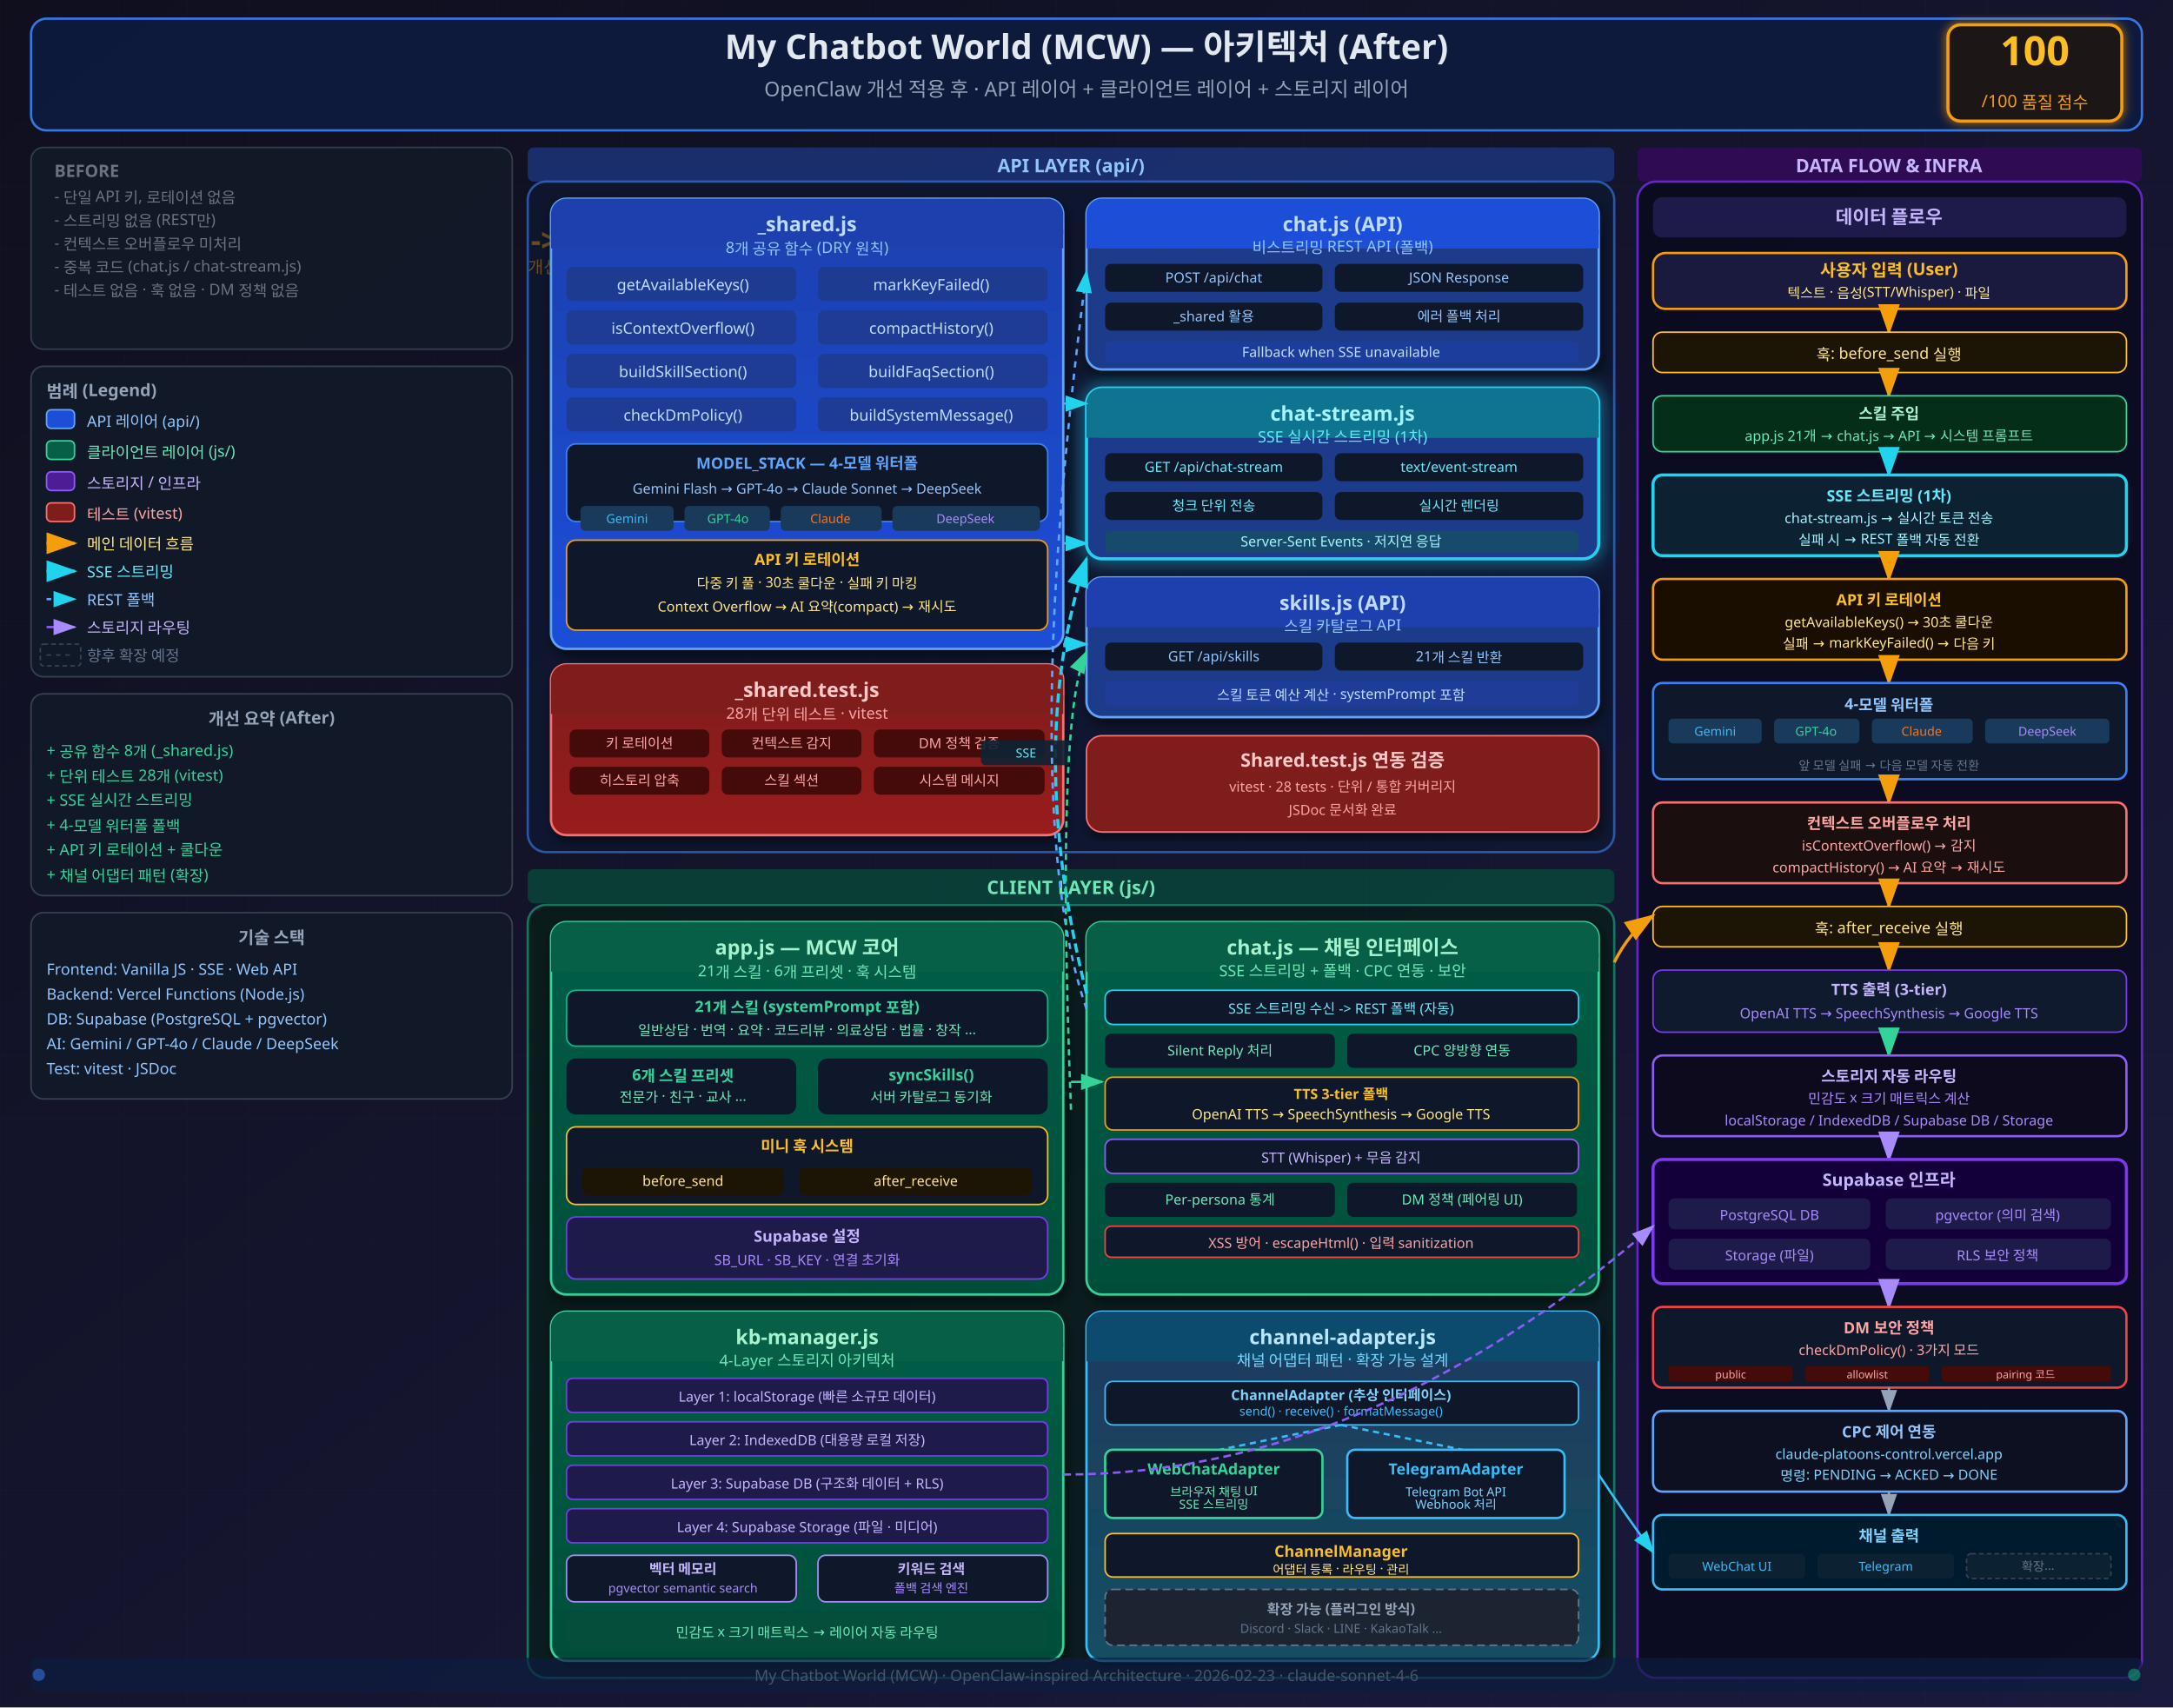
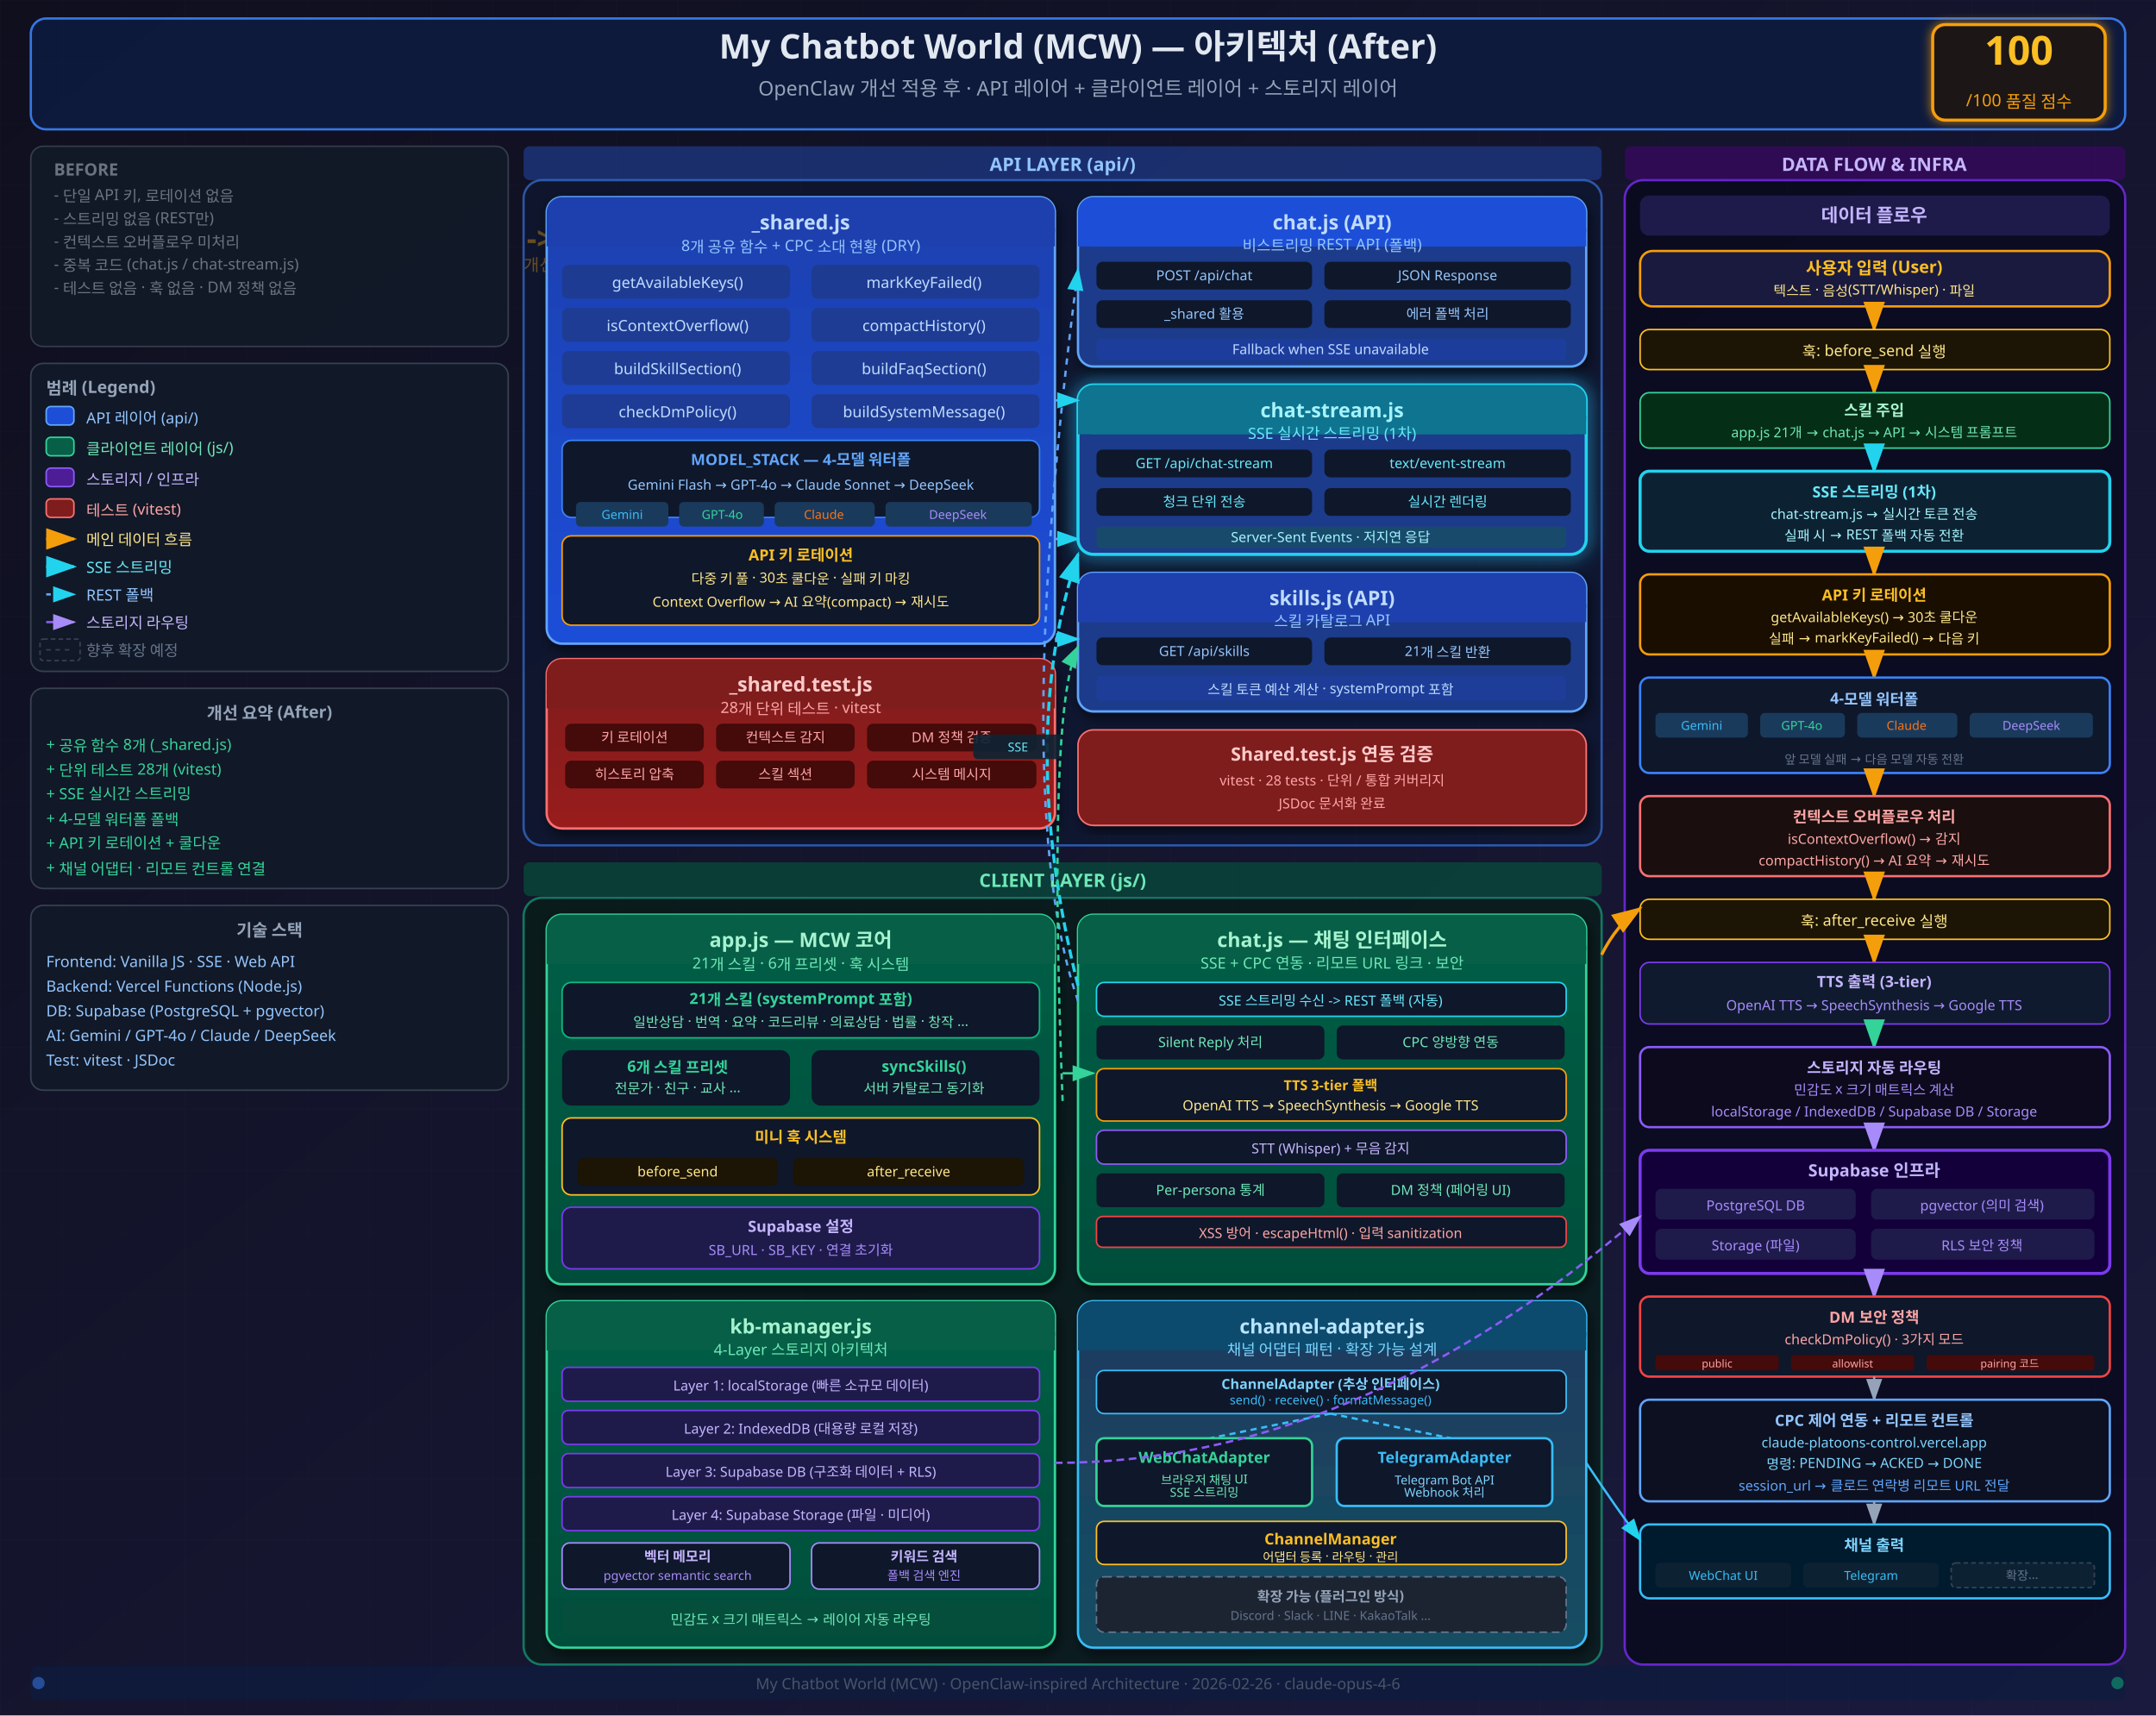
- <svg xmlns="http://www.w3.org/2000/svg" viewBox="0 0 1400 1100" width="1400" height="1100" font-family="'Malgun Gothic', 'Segoe UI', sans-serif">
+ <svg xmlns="http://www.w3.org/2000/svg" viewBox="0 0 1400 1114" width="1400" height="1114" font-family="'Malgun Gothic', 'Segoe UI', sans-serif">
  <defs>
    <linearGradient id="bgGrad" x1="0%" y1="0%" x2="100%" y2="100%">
      <stop offset="0%" style="stop-color:#0f0f1e" />
      <stop offset="100%" style="stop-color:#1a1a3e" />
    </linearGradient>
    <linearGradient id="apiGrad" x1="0%" y1="0%" x2="0%" y2="100%">
      <stop offset="0%" style="stop-color:#1d4ed8" />
      <stop offset="100%" style="stop-color:#1e3a8a" />
    </linearGradient>
    <linearGradient id="clientGrad" x1="0%" y1="0%" x2="0%" y2="100%">
      <stop offset="0%" style="stop-color:#065f46" />
      <stop offset="100%" style="stop-color:#064e3b" />
    </linearGradient>
    <linearGradient id="storageGrad" x1="0%" y1="0%" x2="0%" y2="100%">
      <stop offset="0%" style="stop-color:#4c1d95" />
      <stop offset="100%" style="stop-color:#3b0764" />
    </linearGradient>
    <linearGradient id="sharedGrad" x1="0%" y1="0%" x2="0%" y2="100%">
      <stop offset="0%" style="stop-color:#1e40af" />
      <stop offset="100%" style="stop-color:#1d4ed8" />
    </linearGradient>
    <linearGradient id="testGrad" x1="0%" y1="0%" x2="0%" y2="100%">
      <stop offset="0%" style="stop-color:#7f1d1d" />
      <stop offset="100%" style="stop-color:#991b1b" />
    </linearGradient>
    <linearGradient id="channelGrad" x1="0%" y1="0%" x2="0%" y2="100%">
      <stop offset="0%" style="stop-color:#1e3a5f" />
      <stop offset="100%" style="stop-color:#164e63" />
    </linearGradient>
    <filter id="glow" x="-20%" y="-20%" width="140%" height="140%">
      <feGaussianBlur stdDeviation="3" result="coloredBlur" />
      <feMerge>
        <feMergeNode in="coloredBlur" />
        <feMergeNode in="SourceGraphic" />
      </feMerge>
    </filter>
    <filter id="strongGlow" x="-30%" y="-30%" width="160%" height="160%">
      <feGaussianBlur stdDeviation="6" result="coloredBlur" />
      <feMerge>
        <feMergeNode in="coloredBlur" />
        <feMergeNode in="SourceGraphic" />
      </feMerge>
    </filter>
    <filter id="shadow" x="-10%" y="-10%" width="120%" height="120%">
      <feDropShadow dx="2" dy="4" stdDeviation="4" flood-color="#000000" flood-opacity="0.5" />
    </filter>
    <marker id="arrowOrange" markerWidth="10" markerHeight="7" refX="9" refY="3.5" orient="auto">
      <polygon points="0 0, 10 3.5, 0 7" fill="#f59e0b" />
    </marker>
    <marker id="arrowCyan" markerWidth="10" markerHeight="7" refX="9" refY="3.5" orient="auto">
      <polygon points="0 0, 10 3.5, 0 7" fill="#22d3ee" />
    </marker>
    <marker id="arrowGreen" markerWidth="10" markerHeight="7" refX="9" refY="3.5" orient="auto">
      <polygon points="0 0, 10 3.5, 0 7" fill="#34d399" />
    </marker>
    <marker id="arrowPurple" markerWidth="10" markerHeight="7" refX="9" refY="3.5" orient="auto">
      <polygon points="0 0, 10 3.5, 0 7" fill="#a78bfa" />
    </marker>
    <marker id="arrowWhite" markerWidth="10" markerHeight="7" refX="9" refY="3.5" orient="auto">
      <polygon points="0 0, 10 3.5, 0 7" fill="#94a3b8" />
    </marker>
  </defs>
-   <rect width="1400" height="1100" fill="url(#bgGrad)" />
+   <rect width="1400" height="1114" fill="url(#bgGrad)" />
  <pattern id="grid" width="40" height="40" patternUnits="userSpaceOnUse">
    <path d="M 40 0 L 0 0 0 40" fill="none" stroke="#ffffff" stroke-width="0.2" opacity="0.05" />
  </pattern>
-   <rect width="1400" height="1100" fill="url(#grid)" />
+   <rect width="1400" height="1114" fill="url(#grid)" />
  <rect x="20" y="12" width="1360" height="72" rx="10" fill="#0d1b3e" stroke="#3b82f6" stroke-width="1.5" opacity="0.9" />
  <text x="700" y="38" text-anchor="middle" fill="#e2e8f0" font-size="22" font-weight="bold">My Chatbot World (MCW) — 아키텍처 (After)</text>
  <text x="700" y="62" text-anchor="middle" fill="#94a3b8" font-size="13">OpenClaw 개선 적용 후 · API 레이어 + 클라이언트 레이어 + 스토리지 레이어</text>
  <rect x="1255" y="16" width="112" height="62" rx="8" fill="#1c1917" stroke="#f59e0b" stroke-width="2" filter="url(#glow)" />
  <text x="1311" y="42" text-anchor="middle" fill="#fbbf24" font-size="26" font-weight="bold">100</text>
  <text x="1311" y="69" text-anchor="middle" fill="#f59e0b" font-size="11">/100 품질 점수</text>
  <rect x="20" y="95" width="310" height="130" rx="8" fill="#111827" stroke="#374151" stroke-width="1" opacity="0.9" />
  <text x="35" y="114" fill="#6b7280" font-size="11" font-weight="bold">BEFORE</text>
  <text x="35" y="130" fill="#6b7280" font-size="10">- 단일 API 키, 로테이션 없음</text>
  <text x="35" y="145" fill="#6b7280" font-size="10">- 스트리밍 없음 (REST만)</text>
  <text x="35" y="160" fill="#6b7280" font-size="10">- 컨텍스트 오버플로우 미처리</text>
  <text x="35" y="175" fill="#6b7280" font-size="10">- 중복 코드 (chat.js / chat-stream.js)</text>
  <text x="35" y="190" fill="#6b7280" font-size="10">- 테스트 없음 · 훅 없음 · DM 정책 없음</text>
  <text x="342" y="162" fill="#f59e0b" font-size="20" font-weight="bold">-&gt;</text>
  <text x="340" y="176" fill="#f59e0b" font-size="11">개선</text>
  <rect x="340" y="95" width="700" height="22" rx="4" fill="#1e3a8a" opacity="0.7" />
  <text x="690" y="111" text-anchor="middle" fill="#93c5fd" font-size="12" font-weight="bold">API LAYER (api/)</text>
  <rect x="340" y="560" width="700" height="22" rx="4" fill="#064e3b" opacity="0.7" />
  <text x="690" y="576" text-anchor="middle" fill="#6ee7b7" font-size="12" font-weight="bold">CLIENT LAYER (js/)</text>
  <rect x="1055" y="95" width="325" height="22" rx="4" fill="#3b0764" opacity="0.7" />
  <text x="1217" y="111" text-anchor="middle" fill="#c4b5fd" font-size="12" font-weight="bold">DATA FLOW &amp; INFRA</text>
  <rect x="340" y="117" width="700" height="432" rx="12" fill="#0c1832" stroke="#3b82f6" stroke-width="1.5" opacity="0.6" />
  <rect x="355" y="128" width="330" height="290" rx="10" fill="url(#sharedGrad)" stroke="#60a5fa" stroke-width="1.5" filter="url(#shadow)" />
  <rect x="355" y="128" width="330" height="32" rx="10" fill="#1e40af" />
  <rect x="355" y="148" width="330" height="12" fill="#1e40af" />
  <text x="520" y="149" text-anchor="middle" fill="#bfdbfe" font-size="13" font-weight="bold">_shared.js</text>
-   <text x="520" y="163" text-anchor="middle" fill="#93c5fd" font-size="10">8개 공유 함수 (DRY 원칙)</text>
+   <text x="520" y="163" text-anchor="middle" fill="#93c5fd" font-size="10">8개 공유 함수 + CPC 소대 현황 (DRY)</text>
  <rect x="365" y="172" width="148" height="22" rx="4" fill="#1e3a8a" opacity="0.8" />
  <text x="440" y="187" text-anchor="middle" fill="#bfdbfe" font-size="10">getAvailableKeys()</text>
  <rect x="527" y="172" width="148" height="22" rx="4" fill="#1e3a8a" opacity="0.8" />
  <text x="600" y="187" text-anchor="middle" fill="#bfdbfe" font-size="10">markKeyFailed()</text>
  <rect x="365" y="200" width="148" height="22" rx="4" fill="#1e3a8a" opacity="0.8" />
  <text x="440" y="215" text-anchor="middle" fill="#bfdbfe" font-size="10">isContextOverflow()</text>
  <rect x="527" y="200" width="148" height="22" rx="4" fill="#1e3a8a" opacity="0.8" />
  <text x="600" y="215" text-anchor="middle" fill="#bfdbfe" font-size="10">compactHistory()</text>
  <rect x="365" y="228" width="148" height="22" rx="4" fill="#1e3a8a" opacity="0.8" />
  <text x="440" y="243" text-anchor="middle" fill="#bfdbfe" font-size="10">buildSkillSection()</text>
  <rect x="527" y="228" width="148" height="22" rx="4" fill="#1e3a8a" opacity="0.8" />
  <text x="600" y="243" text-anchor="middle" fill="#bfdbfe" font-size="10">buildFaqSection()</text>
  <rect x="365" y="256" width="148" height="22" rx="4" fill="#1e3a8a" opacity="0.8" />
  <text x="440" y="271" text-anchor="middle" fill="#bfdbfe" font-size="10">checkDmPolicy()</text>
  <rect x="527" y="256" width="148" height="22" rx="4" fill="#1e3a8a" opacity="0.8" />
  <text x="600" y="271" text-anchor="middle" fill="#bfdbfe" font-size="10">buildSystemMessage()</text>
  <rect x="365" y="286" width="310" height="50" rx="6" fill="#0f172a" stroke="#3b82f6" stroke-width="1" />
  <text x="520" y="302" text-anchor="middle" fill="#60a5fa" font-size="10" font-weight="bold">MODEL_STACK — 4-모델 워터폴</text>
  <text x="520" y="318" text-anchor="middle" fill="#93c5fd" font-size="9">Gemini Flash → GPT-4o → Claude Sonnet → DeepSeek</text>
  <rect x="374" y="326" width="60" height="16" rx="3" fill="#1a3a5c" />
  <text x="404" y="337" text-anchor="middle" fill="#38bdf8" font-size="8">Gemini</text>
  <rect x="441" y="326" width="55" height="16" rx="3" fill="#1a3a5c" />
  <text x="469" y="337" text-anchor="middle" fill="#34d399" font-size="8">GPT-4o</text>
  <rect x="503" y="326" width="65" height="16" rx="3" fill="#1a3a5c" />
  <text x="535" y="337" text-anchor="middle" fill="#f97316" font-size="8">Claude</text>
  <rect x="575" y="326" width="95" height="16" rx="3" fill="#1a3a5c" />
  <text x="622" y="337" text-anchor="middle" fill="#a78bfa" font-size="8">DeepSeek</text>
  <rect x="365" y="348" width="310" height="58" rx="6" fill="#0f172a" stroke="#f59e0b" stroke-width="1" />
  <text x="520" y="364" text-anchor="middle" fill="#fbbf24" font-size="10" font-weight="bold">API 키 로테이션</text>
  <text x="520" y="379" text-anchor="middle" fill="#fde68a" font-size="9">다중 키 풀 · 30초 쿨다운 · 실패 키 마킹</text>
  <text x="520" y="394" text-anchor="middle" fill="#fde68a" font-size="9">Context Overflow → AI 요약(compact) → 재시도</text>
  <rect x="355" y="428" width="330" height="110" rx="10" fill="url(#testGrad)" stroke="#f87171" stroke-width="1.5" filter="url(#shadow)" />
  <rect x="355" y="428" width="330" height="32" rx="10" fill="#7f1d1d" />
  <rect x="355" y="448" width="330" height="12" fill="#7f1d1d" />
  <text x="520" y="449" text-anchor="middle" fill="#fecaca" font-size="13" font-weight="bold">_shared.test.js</text>
  <text x="520" y="463" text-anchor="middle" fill="#fca5a5" font-size="10">28개 단위 테스트 · vitest</text>
  <rect x="367" y="470" width="90" height="18" rx="4" fill="#450a0a" />
  <text x="412" y="482" text-anchor="middle" fill="#fca5a5" font-size="9">키 로테이션</text>
  <rect x="465" y="470" width="90" height="18" rx="4" fill="#450a0a" />
  <text x="510" y="482" text-anchor="middle" fill="#fca5a5" font-size="9">컨텍스트 감지</text>
  <rect x="563" y="470" width="110" height="18" rx="4" fill="#450a0a" />
  <text x="618" y="482" text-anchor="middle" fill="#fca5a5" font-size="9">DM 정책 검증</text>
  <rect x="367" y="494" width="90" height="18" rx="4" fill="#450a0a" />
  <text x="412" y="506" text-anchor="middle" fill="#fca5a5" font-size="9">히스토리 압축</text>
  <rect x="465" y="494" width="90" height="18" rx="4" fill="#450a0a" />
  <text x="510" y="506" text-anchor="middle" fill="#fca5a5" font-size="9">스킬 섹션</text>
  <rect x="563" y="494" width="110" height="18" rx="4" fill="#450a0a" />
  <text x="618" y="506" text-anchor="middle" fill="#fca5a5" font-size="9">시스템 메시지</text>
  <rect x="700" y="128" width="330" height="110" rx="10" fill="#1e3a8a" stroke="#60a5fa" stroke-width="1.5" filter="url(#shadow)" />
  <rect x="700" y="128" width="330" height="32" rx="10" fill="#1d4ed8" />
  <rect x="700" y="148" width="330" height="12" fill="#1d4ed8" />
  <text x="865" y="149" text-anchor="middle" fill="#bfdbfe" font-size="13" font-weight="bold">chat.js (API)</text>
  <text x="865" y="163" text-anchor="middle" fill="#93c5fd" font-size="10">비스트리밍 REST API (폴백)</text>
  <rect x="712" y="170" width="140" height="18" rx="4" fill="#0f172a" />
  <text x="782" y="182" text-anchor="middle" fill="#93c5fd" font-size="9">POST /api/chat</text>
  <rect x="860" y="170" width="160" height="18" rx="4" fill="#0f172a" />
  <text x="940" y="182" text-anchor="middle" fill="#93c5fd" font-size="9">JSON Response</text>
  <rect x="712" y="195" width="140" height="18" rx="4" fill="#0f172a" />
  <text x="782" y="207" text-anchor="middle" fill="#93c5fd" font-size="9">_shared 활용</text>
  <rect x="860" y="195" width="160" height="18" rx="4" fill="#0f172a" />
  <text x="940" y="207" text-anchor="middle" fill="#93c5fd" font-size="9">에러 폴백 처리</text>
  <rect x="712" y="220" width="305" height="14" rx="3" fill="#1e40af" opacity="0.5" />
  <text x="864" y="230" text-anchor="middle" fill="#bfdbfe" font-size="9">Fallback when SSE unavailable</text>
  <rect x="700" y="250" width="330" height="110" rx="10" fill="#1e3a8a" stroke="#22d3ee" stroke-width="2" filter="url(#strongGlow)" />
  <rect x="700" y="250" width="330" height="32" rx="10" fill="#0e7490" />
  <rect x="700" y="270" width="330" height="12" fill="#0e7490" />
  <text x="865" y="271" text-anchor="middle" fill="#a5f3fc" font-size="13" font-weight="bold">chat-stream.js</text>
  <text x="865" y="285" text-anchor="middle" fill="#67e8f9" font-size="10">SSE 실시간 스트리밍 (1차)</text>
  <rect x="712" y="292" width="140" height="18" rx="4" fill="#0f172a" />
  <text x="782" y="304" text-anchor="middle" fill="#67e8f9" font-size="9">GET /api/chat-stream</text>
  <rect x="860" y="292" width="160" height="18" rx="4" fill="#0f172a" />
  <text x="940" y="304" text-anchor="middle" fill="#67e8f9" font-size="9">text/event-stream</text>
  <rect x="712" y="317" width="140" height="18" rx="4" fill="#0f172a" />
  <text x="782" y="329" text-anchor="middle" fill="#67e8f9" font-size="9">청크 단위 전송</text>
  <rect x="860" y="317" width="160" height="18" rx="4" fill="#0f172a" />
  <text x="940" y="329" text-anchor="middle" fill="#67e8f9" font-size="9">실시간 렌더링</text>
  <rect x="712" y="342" width="305" height="14" rx="3" fill="#164e63" opacity="0.8" />
  <text x="864" y="352" text-anchor="middle" fill="#a5f3fc" font-size="9">Server-Sent Events · 저지연 응답</text>
  <rect x="700" y="372" width="330" height="90" rx="10" fill="#1e3a8a" stroke="#60a5fa" stroke-width="1.5" filter="url(#shadow)" />
  <rect x="700" y="372" width="330" height="32" rx="10" fill="#1e40af" />
  <rect x="700" y="392" width="330" height="12" fill="#1e40af" />
  <text x="865" y="393" text-anchor="middle" fill="#bfdbfe" font-size="13" font-weight="bold">skills.js (API)</text>
  <text x="865" y="407" text-anchor="middle" fill="#93c5fd" font-size="10">스킬 카탈로그 API</text>
  <rect x="712" y="414" width="140" height="18" rx="4" fill="#0f172a" />
  <text x="782" y="426" text-anchor="middle" fill="#93c5fd" font-size="9">GET /api/skills</text>
  <rect x="860" y="414" width="160" height="18" rx="4" fill="#0f172a" />
  <text x="940" y="426" text-anchor="middle" fill="#93c5fd" font-size="9">21개 스킬 반환</text>
  <rect x="712" y="439" width="305" height="16" rx="3" fill="#1e40af" opacity="0.4" />
  <text x="864" y="451" text-anchor="middle" fill="#bfdbfe" font-size="9">스킬 토큰 예산 계산 · systemPrompt 포함</text>
  <rect x="700" y="474" width="330" height="62" rx="10" fill="#7f1d1d" stroke="#f87171" stroke-width="1" filter="url(#shadow)" />
  <text x="865" y="494" text-anchor="middle" fill="#fecaca" font-size="12" font-weight="bold">Shared.test.js 연동 검증</text>
  <text x="865" y="510" text-anchor="middle" fill="#fca5a5" font-size="9">vitest · 28 tests · 단위 / 통합 커버리지</text>
  <text x="865" y="525" text-anchor="middle" fill="#fca5a5" font-size="9">JSDoc 문서화 완료</text>
  <rect x="340" y="583" width="700" height="498" rx="12" fill="#041f12" stroke="#10b981" stroke-width="1.5" opacity="0.6" />
  <rect x="355" y="594" width="330" height="240" rx="10" fill="url(#clientGrad)" stroke="#34d399" stroke-width="1.5" filter="url(#shadow)" />
  <rect x="355" y="594" width="330" height="32" rx="10" fill="#065f46" />
  <rect x="355" y="614" width="330" height="12" fill="#065f46" />
  <text x="520" y="615" text-anchor="middle" fill="#a7f3d0" font-size="13" font-weight="bold">app.js — MCW 코어</text>
  <text x="520" y="629" text-anchor="middle" fill="#6ee7b7" font-size="10">21개 스킬 · 6개 프리셋 · 훅 시스템</text>
  <rect x="365" y="638" width="310" height="36" rx="6" fill="#0f172a" stroke="#10b981" stroke-width="1" />
  <text x="520" y="652" text-anchor="middle" fill="#34d399" font-size="10" font-weight="bold">21개 스킬 (systemPrompt 포함)</text>
  <text x="520" y="667" text-anchor="middle" fill="#6ee7b7" font-size="9">일반상담 · 번역 · 요약 · 코드리뷰 · 의료상담 · 법률 · 창작 ...</text>
  <rect x="365" y="682" width="148" height="36" rx="6" fill="#0f172a" />
  <text x="440" y="696" text-anchor="middle" fill="#34d399" font-size="10" font-weight="bold">6개 스킬 프리셋</text>
  <text x="440" y="710" text-anchor="middle" fill="#6ee7b7" font-size="9">전문가 · 친구 · 교사 ...</text>
  <rect x="527" y="682" width="148" height="36" rx="6" fill="#0f172a" />
  <text x="600" y="696" text-anchor="middle" fill="#34d399" font-size="10" font-weight="bold">syncSkills()</text>
  <text x="600" y="710" text-anchor="middle" fill="#6ee7b7" font-size="9">서버 카탈로그 동기화</text>
  <rect x="365" y="726" width="310" height="50" rx="6" fill="#0f172a" stroke="#fbbf24" stroke-width="1" />
  <text x="520" y="742" text-anchor="middle" fill="#fbbf24" font-size="10" font-weight="bold">미니 훅 시스템</text>
  <rect x="375" y="752" width="130" height="18" rx="4" fill="#1c1404" />
  <text x="440" y="764" text-anchor="middle" fill="#fde68a" font-size="9">before_send</text>
  <rect x="515" y="752" width="150" height="18" rx="4" fill="#1c1404" />
  <text x="590" y="764" text-anchor="middle" fill="#fde68a" font-size="9">after_receive</text>
  <rect x="365" y="784" width="310" height="40" rx="6" fill="#1e1b4b" stroke="#7c3aed" stroke-width="1" />
  <text x="520" y="800" text-anchor="middle" fill="#c4b5fd" font-size="10" font-weight="bold">Supabase 설정</text>
  <text x="520" y="815" text-anchor="middle" fill="#a78bfa" font-size="9">SB_URL · SB_KEY · 연결 초기화</text>
  <rect x="700" y="594" width="330" height="240" rx="10" fill="url(#clientGrad)" stroke="#34d399" stroke-width="1.5" filter="url(#shadow)" />
  <rect x="700" y="594" width="330" height="32" rx="10" fill="#065f46" />
  <rect x="700" y="614" width="330" height="12" fill="#065f46" />
  <text x="865" y="615" text-anchor="middle" fill="#a7f3d0" font-size="13" font-weight="bold">chat.js — 채팅 인터페이스</text>
-   <text x="865" y="629" text-anchor="middle" fill="#6ee7b7" font-size="10">SSE 스트리밍 + 폴백 · CPC 연동 · 보안</text>
+   <text x="865" y="629" text-anchor="middle" fill="#6ee7b7" font-size="10">SSE + CPC 연동 · 리모트 URL 링크 · 보안</text>
  <rect x="712" y="638" width="305" height="22" rx="5" fill="#0f172a" stroke="#22d3ee" stroke-width="1" />
  <text x="864" y="653" text-anchor="middle" fill="#67e8f9" font-size="9">SSE 스트리밍 수신 -&gt; REST 폴백 (자동)</text>
  <rect x="712" y="666" width="148" height="22" rx="4" fill="#0f172a" />
  <text x="786" y="680" text-anchor="middle" fill="#6ee7b7" font-size="9">Silent Reply 처리</text>
  <rect x="868" y="666" width="148" height="22" rx="4" fill="#0f172a" />
  <text x="942" y="680" text-anchor="middle" fill="#6ee7b7" font-size="9">CPC 양방향 연동</text>
  <rect x="712" y="694" width="305" height="34" rx="5" fill="#0f172a" stroke="#f59e0b" stroke-width="1" />
  <text x="864" y="708" text-anchor="middle" fill="#fbbf24" font-size="9" font-weight="bold">TTS 3-tier 폴백</text>
  <text x="864" y="721" text-anchor="middle" fill="#fde68a" font-size="9">OpenAI TTS → SpeechSynthesis → Google TTS</text>
  <rect x="712" y="734" width="305" height="22" rx="5" fill="#0f172a" stroke="#8b5cf6" stroke-width="1" />
  <text x="864" y="749" text-anchor="middle" fill="#c4b5fd" font-size="9">STT (Whisper) + 무음 감지</text>
  <rect x="712" y="762" width="148" height="22" rx="4" fill="#0f172a" />
  <text x="786" y="776" text-anchor="middle" fill="#6ee7b7" font-size="9">Per-persona 통계</text>
  <rect x="868" y="762" width="148" height="22" rx="4" fill="#0f172a" />
  <text x="942" y="776" text-anchor="middle" fill="#6ee7b7" font-size="9">DM 정책 (페어링 UI)</text>
  <rect x="712" y="790" width="305" height="20" rx="4" fill="#0f172a" stroke="#ef4444" stroke-width="1" />
  <text x="864" y="804" text-anchor="middle" fill="#fca5a5" font-size="9">XSS 방어 · escapeHtml() · 입력 sanitization</text>
  <rect x="355" y="845" width="330" height="225" rx="10" fill="url(#clientGrad)" stroke="#34d399" stroke-width="1.5" filter="url(#shadow)" />
  <rect x="355" y="845" width="330" height="32" rx="10" fill="#065f46" />
  <rect x="355" y="865" width="330" height="12" fill="#065f46" />
  <text x="520" y="866" text-anchor="middle" fill="#a7f3d0" font-size="13" font-weight="bold">kb-manager.js</text>
  <text x="520" y="880" text-anchor="middle" fill="#6ee7b7" font-size="10">4-Layer 스토리지 아키텍처</text>
  <rect x="365" y="888" width="310" height="22" rx="4" fill="#1e1b4b" stroke="#7c3aed" stroke-width="1" />
  <text x="520" y="903" text-anchor="middle" fill="#c4b5fd" font-size="9">Layer 1: localStorage (빠른 소규모 데이터)</text>
  <rect x="365" y="916" width="310" height="22" rx="4" fill="#1e1b4b" stroke="#7c3aed" stroke-width="1" />
  <text x="520" y="931" text-anchor="middle" fill="#c4b5fd" font-size="9">Layer 2: IndexedDB (대용량 로컬 저장)</text>
  <rect x="365" y="944" width="310" height="22" rx="4" fill="#1e1b4b" stroke="#7c3aed" stroke-width="1" />
  <text x="520" y="959" text-anchor="middle" fill="#c4b5fd" font-size="9">Layer 3: Supabase DB (구조화 데이터 + RLS)</text>
  <rect x="365" y="972" width="310" height="22" rx="4" fill="#1e1b4b" stroke="#7c3aed" stroke-width="1" />
  <text x="520" y="987" text-anchor="middle" fill="#c4b5fd" font-size="9">Layer 4: Supabase Storage (파일 · 미디어)</text>
  <rect x="365" y="1002" width="148" height="30" rx="5" fill="#0f172a" stroke="#a78bfa" stroke-width="1" />
  <text x="440" y="1014" text-anchor="middle" fill="#c4b5fd" font-size="9" font-weight="bold">벡터 메모리</text>
  <text x="440" y="1026" text-anchor="middle" fill="#a78bfa" font-size="8">pgvector semantic search</text>
  <rect x="527" y="1002" width="148" height="30" rx="5" fill="#0f172a" stroke="#a78bfa" stroke-width="1" />
  <text x="600" y="1014" text-anchor="middle" fill="#c4b5fd" font-size="9" font-weight="bold">키워드 검색</text>
  <text x="600" y="1026" text-anchor="middle" fill="#a78bfa" font-size="8">폴백 검색 엔진</text>
  <rect x="365" y="1040" width="310" height="22" rx="4" fill="#064e3b" opacity="0.8" />
  <text x="520" y="1055" text-anchor="middle" fill="#6ee7b7" font-size="9">민감도 x 크기 매트릭스 → 레이어 자동 라우팅</text>
  <rect x="700" y="845" width="330" height="225" rx="10" fill="url(#channelGrad)" stroke="#38bdf8" stroke-width="1.5" filter="url(#shadow)" />
  <rect x="700" y="845" width="330" height="32" rx="10" fill="#0c4a6e" />
  <rect x="700" y="865" width="330" height="12" fill="#0c4a6e" />
  <text x="865" y="866" text-anchor="middle" fill="#bae6fd" font-size="13" font-weight="bold">channel-adapter.js</text>
  <text x="865" y="880" text-anchor="middle" fill="#7dd3fc" font-size="10">채널 어댑터 패턴 · 확장 가능 설계</text>
  <rect x="712" y="890" width="305" height="28" rx="5" fill="#0f172a" stroke="#38bdf8" stroke-width="1" />
  <text x="864" y="902" text-anchor="middle" fill="#7dd3fc" font-size="9" font-weight="bold">ChannelAdapter (추상 인터페이스)</text>
  <text x="864" y="912" text-anchor="middle" fill="#38bdf8" font-size="8">send() · receive() · formatMessage()</text>
  <line x1="864" y1="918" x2="786" y2="934" stroke="#38bdf8" stroke-width="1.5" stroke-dasharray="4,3" />
  <line x1="864" y1="918" x2="942" y2="934" stroke="#38bdf8" stroke-width="1.5" stroke-dasharray="4,3" />
  <rect x="712" y="934" width="140" height="44" rx="5" fill="#0f172a" stroke="#34d399" stroke-width="1.5" />
  <text x="782" y="950" text-anchor="middle" fill="#34d399" font-size="10" font-weight="bold">WebChatAdapter</text>
  <text x="782" y="964" text-anchor="middle" fill="#6ee7b7" font-size="8">브라우저 채팅 UI</text>
  <text x="782" y="972" text-anchor="middle" fill="#6ee7b7" font-size="8">SSE 스트리밍</text>
  <rect x="868" y="934" width="140" height="44" rx="5" fill="#0f172a" stroke="#38bdf8" stroke-width="1.5" />
  <text x="938" y="950" text-anchor="middle" fill="#38bdf8" font-size="10" font-weight="bold">TelegramAdapter</text>
  <text x="938" y="964" text-anchor="middle" fill="#7dd3fc" font-size="8">Telegram Bot API</text>
  <text x="938" y="972" text-anchor="middle" fill="#7dd3fc" font-size="8">Webhook 처리</text>
  <rect x="712" y="988" width="305" height="28" rx="5" fill="#0f172a" stroke="#fbbf24" stroke-width="1" />
  <text x="864" y="1003" text-anchor="middle" fill="#fbbf24" font-size="10" font-weight="bold">ChannelManager</text>
  <text x="864" y="1014" text-anchor="middle" fill="#fde68a" font-size="8">어댑터 등록 · 라우팅 · 관리</text>
  <rect x="712" y="1024" width="305" height="36" rx="5" fill="#1c2432" stroke="#64748b" stroke-width="1" stroke-dasharray="5,3" />
  <text x="864" y="1040" text-anchor="middle" fill="#94a3b8" font-size="9" font-weight="bold">확장 가능 (플러그인 방식)</text>
  <text x="864" y="1052" text-anchor="middle" fill="#64748b" font-size="8">Discord · Slack · LINE · KakaoTalk ...</text>
  <rect x="1055" y="117" width="325" height="964" rx="12" fill="#0a0a1f" stroke="#6d28d9" stroke-width="1.5" opacity="0.9" />
  <rect x="1065" y="127" width="305" height="26" rx="6" fill="#1e1b4b" />
  <text x="1217" y="144" text-anchor="middle" fill="#c4b5fd" font-size="12" font-weight="bold">데이터 플로우</text>
  <rect x="1065" y="163" width="305" height="36" rx="8" fill="#1a1a3e" stroke="#f59e0b" stroke-width="1.5" />
  <text x="1217" y="178" text-anchor="middle" fill="#fbbf24" font-size="11" font-weight="bold">사용자 입력 (User)</text>
  <text x="1217" y="192" text-anchor="middle" fill="#fde68a" font-size="9">텍스트 · 음성(STT/Whisper) · 파일</text>
  <line x1="1217" y1="199" x2="1217" y2="214" stroke="#f59e0b" stroke-width="2" marker-end="url(#arrowOrange)" />
  <rect x="1065" y="214" width="305" height="26" rx="6" fill="#1c1404" stroke="#fbbf24" stroke-width="1" />
  <text x="1217" y="232" text-anchor="middle" fill="#fde68a" font-size="10">훅: before_send 실행</text>
  <line x1="1217" y1="240" x2="1217" y2="255" stroke="#f59e0b" stroke-width="2" marker-end="url(#arrowOrange)" />
  <rect x="1065" y="255" width="305" height="36" rx="6" fill="#052e16" stroke="#34d399" stroke-width="1" />
  <text x="1217" y="270" text-anchor="middle" fill="#a7f3d0" font-size="10" font-weight="bold">스킬 주입</text>
  <text x="1217" y="284" text-anchor="middle" fill="#6ee7b7" font-size="9">app.js 21개 → chat.js → API → 시스템 프롬프트</text>
  <line x1="1217" y1="291" x2="1217" y2="306" stroke="#22d3ee" stroke-width="2" marker-end="url(#arrowCyan)" />
  <rect x="1065" y="306" width="305" height="52" rx="6" fill="#0c2233" stroke="#22d3ee" stroke-width="2" />
  <text x="1217" y="323" text-anchor="middle" fill="#67e8f9" font-size="10" font-weight="bold">SSE 스트리밍 (1차)</text>
  <text x="1217" y="337" text-anchor="middle" fill="#a5f3fc" font-size="9">chat-stream.js → 실시간 토큰 전송</text>
  <text x="1217" y="351" text-anchor="middle" fill="#a5f3fc" font-size="9">실패 시 → REST 폴백 자동 전환</text>
  <line x1="1217" y1="358" x2="1217" y2="373" stroke="#f59e0b" stroke-width="2" marker-end="url(#arrowOrange)" />
  <rect x="1065" y="373" width="305" height="52" rx="6" fill="#1a0e00" stroke="#f59e0b" stroke-width="1.5" />
  <text x="1217" y="390" text-anchor="middle" fill="#fbbf24" font-size="10" font-weight="bold">API 키 로테이션</text>
  <text x="1217" y="404" text-anchor="middle" fill="#fde68a" font-size="9">getAvailableKeys() → 30초 쿨다운</text>
  <text x="1217" y="418" text-anchor="middle" fill="#fde68a" font-size="9">실패 → markKeyFailed() → 다음 키</text>
  <line x1="1217" y1="425" x2="1217" y2="440" stroke="#f59e0b" stroke-width="2" marker-end="url(#arrowOrange)" />
  <rect x="1065" y="440" width="305" height="62" rx="6" fill="#0f172a" stroke="#3b82f6" stroke-width="1.5" />
  <text x="1217" y="457" text-anchor="middle" fill="#93c5fd" font-size="10" font-weight="bold">4-모델 워터폴</text>
  <rect x="1075" y="463" width="60" height="16" rx="3" fill="#1a3a5c" />
  <text x="1105" y="474" text-anchor="middle" fill="#38bdf8" font-size="8">Gemini</text>
  <rect x="1143" y="463" width="55" height="16" rx="3" fill="#1a3a5c" />
  <text x="1170" y="474" text-anchor="middle" fill="#34d399" font-size="8">GPT-4o</text>
  <rect x="1206" y="463" width="65" height="16" rx="3" fill="#1a3a5c" />
  <text x="1238" y="474" text-anchor="middle" fill="#f97316" font-size="8">Claude</text>
  <rect x="1279" y="463" width="80" height="16" rx="3" fill="#1a3a5c" />
  <text x="1319" y="474" text-anchor="middle" fill="#a78bfa" font-size="8">DeepSeek</text>
  <text x="1217" y="496" text-anchor="middle" fill="#64748b" font-size="8">앞 모델 실패 → 다음 모델 자동 전환</text>
  <line x1="1217" y1="502" x2="1217" y2="517" stroke="#f59e0b" stroke-width="2" marker-end="url(#arrowOrange)" />
  <rect x="1065" y="517" width="305" height="52" rx="6" fill="#1a0e0e" stroke="#f87171" stroke-width="1.5" />
  <text x="1217" y="534" text-anchor="middle" fill="#fca5a5" font-size="10" font-weight="bold">컨텍스트 오버플로우 처리</text>
  <text x="1217" y="548" text-anchor="middle" fill="#fca5a5" font-size="9">isContextOverflow() → 감지</text>
  <text x="1217" y="562" text-anchor="middle" fill="#fca5a5" font-size="9">compactHistory() → AI 요약 → 재시도</text>
  <line x1="1217" y1="569" x2="1217" y2="584" stroke="#f59e0b" stroke-width="2" marker-end="url(#arrowOrange)" />
  <rect x="1065" y="584" width="305" height="26" rx="6" fill="#1c1404" stroke="#fbbf24" stroke-width="1" />
  <text x="1217" y="602" text-anchor="middle" fill="#fde68a" font-size="10">훅: after_receive 실행</text>
  <line x1="1217" y1="610" x2="1217" y2="625" stroke="#f59e0b" stroke-width="2" marker-end="url(#arrowOrange)" />
  <rect x="1065" y="625" width="305" height="40" rx="6" fill="#0f1a2e" stroke="#7c3aed" stroke-width="1" />
  <text x="1217" y="641" text-anchor="middle" fill="#c4b5fd" font-size="10" font-weight="bold">TTS 출력 (3-tier)</text>
  <text x="1217" y="656" text-anchor="middle" fill="#a78bfa" font-size="9">OpenAI TTS → SpeechSynthesis → Google TTS</text>
  <line x1="1217" y1="665" x2="1217" y2="680" stroke="#34d399" stroke-width="2" marker-end="url(#arrowGreen)" />
  <rect x="1065" y="680" width="305" height="52" rx="6" fill="#0d0a1e" stroke="#8b5cf6" stroke-width="1.5" />
  <text x="1217" y="697" text-anchor="middle" fill="#c4b5fd" font-size="10" font-weight="bold">스토리지 자동 라우팅</text>
  <text x="1217" y="711" text-anchor="middle" fill="#a78bfa" font-size="9">민감도 x 크기 매트릭스 계산</text>
  <text x="1217" y="725" text-anchor="middle" fill="#a78bfa" font-size="9">localStorage / IndexedDB / Supabase DB / Storage</text>
  <line x1="1217" y1="732" x2="1217" y2="747" stroke="#a78bfa" stroke-width="2" marker-end="url(#arrowPurple)" />
  <rect x="1065" y="747" width="305" height="80" rx="6" fill="#13003a" stroke="#7c3aed" stroke-width="2" />
  <text x="1217" y="764" text-anchor="middle" fill="#c4b5fd" font-size="11" font-weight="bold">Supabase 인프라</text>
  <rect x="1075" y="772" width="130" height="20" rx="4" fill="#1e1b4b" />
  <text x="1140" y="786" text-anchor="middle" fill="#a78bfa" font-size="9">PostgreSQL DB</text>
  <rect x="1215" y="772" width="145" height="20" rx="4" fill="#1e1b4b" />
  <text x="1287" y="786" text-anchor="middle" fill="#a78bfa" font-size="9">pgvector (의미 검색)</text>
  <rect x="1075" y="798" width="130" height="20" rx="4" fill="#1e1b4b" />
  <text x="1140" y="812" text-anchor="middle" fill="#a78bfa" font-size="9">Storage (파일)</text>
  <rect x="1215" y="798" width="145" height="20" rx="4" fill="#1e1b4b" />
  <text x="1287" y="812" text-anchor="middle" fill="#a78bfa" font-size="9">RLS 보안 정책</text>
  <line x1="1217" y1="827" x2="1217" y2="842" stroke="#a78bfa" stroke-width="2" marker-end="url(#arrowPurple)" />
  <rect x="1065" y="842" width="305" height="52" rx="6" fill="#0f172a" stroke="#ef4444" stroke-width="1.5" />
  <text x="1217" y="859" text-anchor="middle" fill="#fca5a5" font-size="10" font-weight="bold">DM 보안 정책</text>
  <text x="1217" y="873" text-anchor="middle" fill="#fca5a5" font-size="9">checkDmPolicy() · 3가지 모드</text>
  <rect x="1075" y="880" width="80" height="10" rx="2" fill="#450a0a" />
  <text x="1115" y="888" text-anchor="middle" fill="#fca5a5" font-size="7">public</text>
  <rect x="1163" y="880" width="80" height="10" rx="2" fill="#450a0a" />
  <text x="1203" y="888" text-anchor="middle" fill="#fca5a5" font-size="7">allowlist</text>
  <rect x="1251" y="880" width="109" height="10" rx="2" fill="#450a0a" />
  <text x="1305" y="888" text-anchor="middle" fill="#fca5a5" font-size="7">pairing 코드</text>
  <line x1="1217" y1="894" x2="1217" y2="909" stroke="#94a3b8" stroke-width="1.5" marker-end="url(#arrowWhite)" />
-   <rect x="1065" y="909" width="305" height="52" rx="6" fill="#0c1020" stroke="#60a5fa" stroke-width="1.5" />
-   <text x="1217" y="926" text-anchor="middle" fill="#93c5fd" font-size="10" font-weight="bold">CPC 제어 연동</text>
+   <rect x="1065" y="909" width="305" height="66" rx="6" fill="#0c1020" stroke="#60a5fa" stroke-width="1.5" />
+   <text x="1217" y="926" text-anchor="middle" fill="#93c5fd" font-size="10" font-weight="bold">CPC 제어 연동 + 리모트 컨트롤</text>
  <text x="1217" y="940" text-anchor="middle" fill="#7dd3fc" font-size="9">claude-platoons-control.vercel.app</text>
  <text x="1217" y="954" text-anchor="middle" fill="#7dd3fc" font-size="9">명령: PENDING → ACKED → DONE</text>
-   <line x1="1217" y1="961" x2="1217" y2="976" stroke="#94a3b8" stroke-width="1.5" marker-end="url(#arrowWhite)" />
-   <rect x="1065" y="976" width="305" height="48" rx="6" fill="#001a2e" stroke="#38bdf8" stroke-width="1.5" />
-   <text x="1217" y="993" text-anchor="middle" fill="#7dd3fc" font-size="10" font-weight="bold">채널 출력</text>
-   <rect x="1075" y="1001" width="88" height="16" rx="3" fill="#0c2233" />
-   <text x="1119" y="1012" text-anchor="middle" fill="#38bdf8" font-size="8">WebChat UI</text>
-   <rect x="1171" y="1001" width="88" height="16" rx="3" fill="#0c2233" />
-   <text x="1215" y="1012" text-anchor="middle" fill="#38bdf8" font-size="8">Telegram</text>
-   <rect x="1267" y="1001" width="93" height="16" rx="3" fill="#0c2233" stroke="#374151" stroke-width="1" stroke-dasharray="3,2" />
-   <text x="1313" y="1012" text-anchor="middle" fill="#64748b" font-size="8">확장...</text>
+   <text x="1217" y="968" text-anchor="middle" fill="#60a5fa" font-size="9">session_url → 클로드 연락병 리모트 URL 전달</text>
+   <line x1="1217" y1="975" x2="1217" y2="990" stroke="#94a3b8" stroke-width="1.5" marker-end="url(#arrowWhite)" />
+   <rect x="1065" y="990" width="305" height="48" rx="6" fill="#001a2e" stroke="#38bdf8" stroke-width="1.5" />
+   <text x="1217" y="1007" text-anchor="middle" fill="#7dd3fc" font-size="10" font-weight="bold">채널 출력</text>
+   <rect x="1075" y="1015" width="88" height="16" rx="3" fill="#0c2233" />
+   <text x="1119" y="1026" text-anchor="middle" fill="#38bdf8" font-size="8">WebChat UI</text>
+   <rect x="1171" y="1015" width="88" height="16" rx="3" fill="#0c2233" />
+   <text x="1215" y="1026" text-anchor="middle" fill="#38bdf8" font-size="8">Telegram</text>
+   <rect x="1267" y="1015" width="93" height="16" rx="3" fill="#0c2233" stroke="#374151" stroke-width="1" stroke-dasharray="3,2" />
+   <text x="1313" y="1026" text-anchor="middle" fill="#64748b" font-size="8">확장...</text>
  <path d="M 690 697 Q 710 697 710 697" stroke="#34d399" stroke-width="1.5" fill="none" marker-end="url(#arrowGreen)" />
  <path d="M 700 640 Q 660 480 700 360" stroke="#22d3ee" stroke-width="2" fill="none" stroke-dasharray="6,3" marker-end="url(#arrowCyan)" />
  <rect x="632" y="477" width="58" height="16" rx="3" fill="#0c2233" opacity="0.9" />
  <text x="661" y="488" text-anchor="middle" fill="#67e8f9" font-size="8">SSE</text>
  <path d="M 700 650 Q 655 520 700 175" stroke="#60a5fa" stroke-width="1.5" fill="none" stroke-dasharray="4,4" marker-end="url(#arrowCyan)" />
  <path d="M 690 715 Q 680 460 700 420" stroke="#34d399" stroke-width="1.5" fill="none" stroke-dasharray="4,3" marker-end="url(#arrowGreen)" />
  <path d="M 685 950 Q 880 950 1065 790" stroke="#8b5cf6" stroke-width="1.5" fill="none" stroke-dasharray="5,3" marker-end="url(#arrowPurple)" />
  <path d="M 1030 950 Q 1050 980 1065 1000" stroke="#38bdf8" stroke-width="1.5" fill="none" marker-end="url(#arrowCyan)" />
  <path d="M 685 260 Q 695 260 700 260" stroke="#60a5fa" stroke-width="1.5" fill="none" marker-end="url(#arrowCyan)" />
  <path d="M 685 350 Q 695 350 700 350" stroke="#60a5fa" stroke-width="1.5" fill="none" marker-end="url(#arrowCyan)" />
  <path d="M 685 415 Q 695 415 700 415" stroke="#60a5fa" stroke-width="1.5" fill="none" marker-end="url(#arrowCyan)" />
  <path d="M 1040 620 Q 1050 600 1065 590" stroke="#f59e0b" stroke-width="2" fill="none" marker-end="url(#arrowOrange)" />
  <rect x="20" y="236" width="310" height="200" rx="8" fill="#111827" stroke="#374151" stroke-width="1" />
  <text x="30" y="256" fill="#94a3b8" font-size="11" font-weight="bold">범례 (Legend)</text>
  <rect x="30" y="264" width="18" height="12" rx="3" fill="#1d4ed8" stroke="#60a5fa" stroke-width="1" />
  <text x="56" y="275" fill="#93c5fd" font-size="10">API 레이어 (api/)</text>
  <rect x="30" y="284" width="18" height="12" rx="3" fill="#065f46" stroke="#34d399" stroke-width="1" />
  <text x="56" y="295" fill="#6ee7b7" font-size="10">클라이언트 레이어 (js/)</text>
  <rect x="30" y="304" width="18" height="12" rx="3" fill="#4c1d95" stroke="#8b5cf6" stroke-width="1" />
  <text x="56" y="315" fill="#c4b5fd" font-size="10">스토리지 / 인프라</text>
  <rect x="30" y="324" width="18" height="12" rx="3" fill="#7f1d1d" stroke="#f87171" stroke-width="1" />
  <text x="56" y="335" fill="#fca5a5" font-size="10">테스트 (vitest)</text>
  <line x1="30" y1="350" x2="48" y2="350" stroke="#f59e0b" stroke-width="2" marker-end="url(#arrowOrange)" />
  <text x="56" y="354" fill="#fde68a" font-size="10">메인 데이터 흐름</text>
  <line x1="30" y1="368" x2="48" y2="368" stroke="#22d3ee" stroke-width="2" stroke-dasharray="5,2" marker-end="url(#arrowCyan)" />
  <text x="56" y="372" fill="#67e8f9" font-size="10">SSE 스트리밍</text>
  <line x1="30" y1="386" x2="48" y2="386" stroke="#60a5fa" stroke-width="1.5" stroke-dasharray="3,3" marker-end="url(#arrowCyan)" />
  <text x="56" y="390" fill="#93c5fd" font-size="10">REST 폴백</text>
  <line x1="30" y1="404" x2="48" y2="404" stroke="#8b5cf6" stroke-width="1.5" stroke-dasharray="5,2" marker-end="url(#arrowPurple)" />
  <text x="56" y="408" fill="#c4b5fd" font-size="10">스토리지 라우팅</text>
  <line x1="30" y1="422" x2="48" y2="422" stroke="#374151" stroke-width="1" stroke-dasharray="3,3" />
  <rect x="26" y="415" width="26" height="14" rx="2" fill="none" stroke="#374151" stroke-width="1" stroke-dasharray="3,2" />
  <text x="56" y="426" fill="#64748b" font-size="10">향후 확장 예정</text>
  <rect x="20" y="447" width="310" height="130" rx="8" fill="#111827" stroke="#374151" stroke-width="1" />
  <text x="175" y="467" text-anchor="middle" fill="#94a3b8" font-size="11" font-weight="bold">개선 요약 (After)</text>
  <text x="30" y="487" fill="#34d399" font-size="10">+ 공유 함수 8개 (_shared.js)</text>
  <text x="30" y="503" fill="#34d399" font-size="10">+ 단위 테스트 28개 (vitest)</text>
  <text x="30" y="519" fill="#34d399" font-size="10">+ SSE 실시간 스트리밍</text>
  <text x="30" y="535" fill="#34d399" font-size="10">+ 4-모델 워터폴 폴백</text>
  <text x="30" y="551" fill="#34d399" font-size="10">+ API 키 로테이션 + 쿨다운</text>
-   <text x="30" y="567" fill="#34d399" font-size="10">+ 채널 어댑터 패턴 (확장)</text>
+   <text x="30" y="567" fill="#34d399" font-size="10">+ 채널 어댑터 · 리모트 컨트롤 연결</text>
  <rect x="20" y="588" width="310" height="120" rx="8" fill="#111827" stroke="#374151" stroke-width="1" />
  <text x="175" y="608" text-anchor="middle" fill="#94a3b8" font-size="11" font-weight="bold">기술 스택</text>
  <text x="30" y="628" fill="#93c5fd" font-size="10">Frontend: Vanilla JS · SSE · Web API</text>
  <text x="30" y="644" fill="#93c5fd" font-size="10">Backend: Vercel Functions (Node.js)</text>
  <text x="30" y="660" fill="#93c5fd" font-size="10">DB: Supabase (PostgreSQL + pgvector)</text>
  <text x="30" y="676" fill="#93c5fd" font-size="10">AI: Gemini / GPT-4o / Claude / DeepSeek</text>
  <text x="30" y="692" fill="#93c5fd" font-size="10">Test: vitest · JSDoc</text>
-   <rect x="20" y="1068" width="1360" height="22" rx="4" fill="#0d1b3e" opacity="0.7" />
-   <text x="700" y="1083" text-anchor="middle" fill="#475569" font-size="10">My Chatbot World (MCW) · OpenClaw-inspired Architecture · 2026-02-23 · claude-sonnet-4-6</text>
-   <circle cx="25" cy="1079" r="4" fill="#3b82f6" opacity="0.5" />
-   <circle cx="1375" cy="1079" r="4" fill="#10b981" opacity="0.5" />
+   <rect x="20" y="1082" width="1360" height="22" rx="4" fill="#0d1b3e" opacity="0.7" />
+   <text x="700" y="1097" text-anchor="middle" fill="#475569" font-size="10">My Chatbot World (MCW) · OpenClaw-inspired Architecture · 2026-02-26 · claude-opus-4-6</text>
+   <circle cx="25" cy="1093" r="4" fill="#3b82f6" opacity="0.5" />
+   <circle cx="1375" cy="1093" r="4" fill="#10b981" opacity="0.5" />
</svg>
